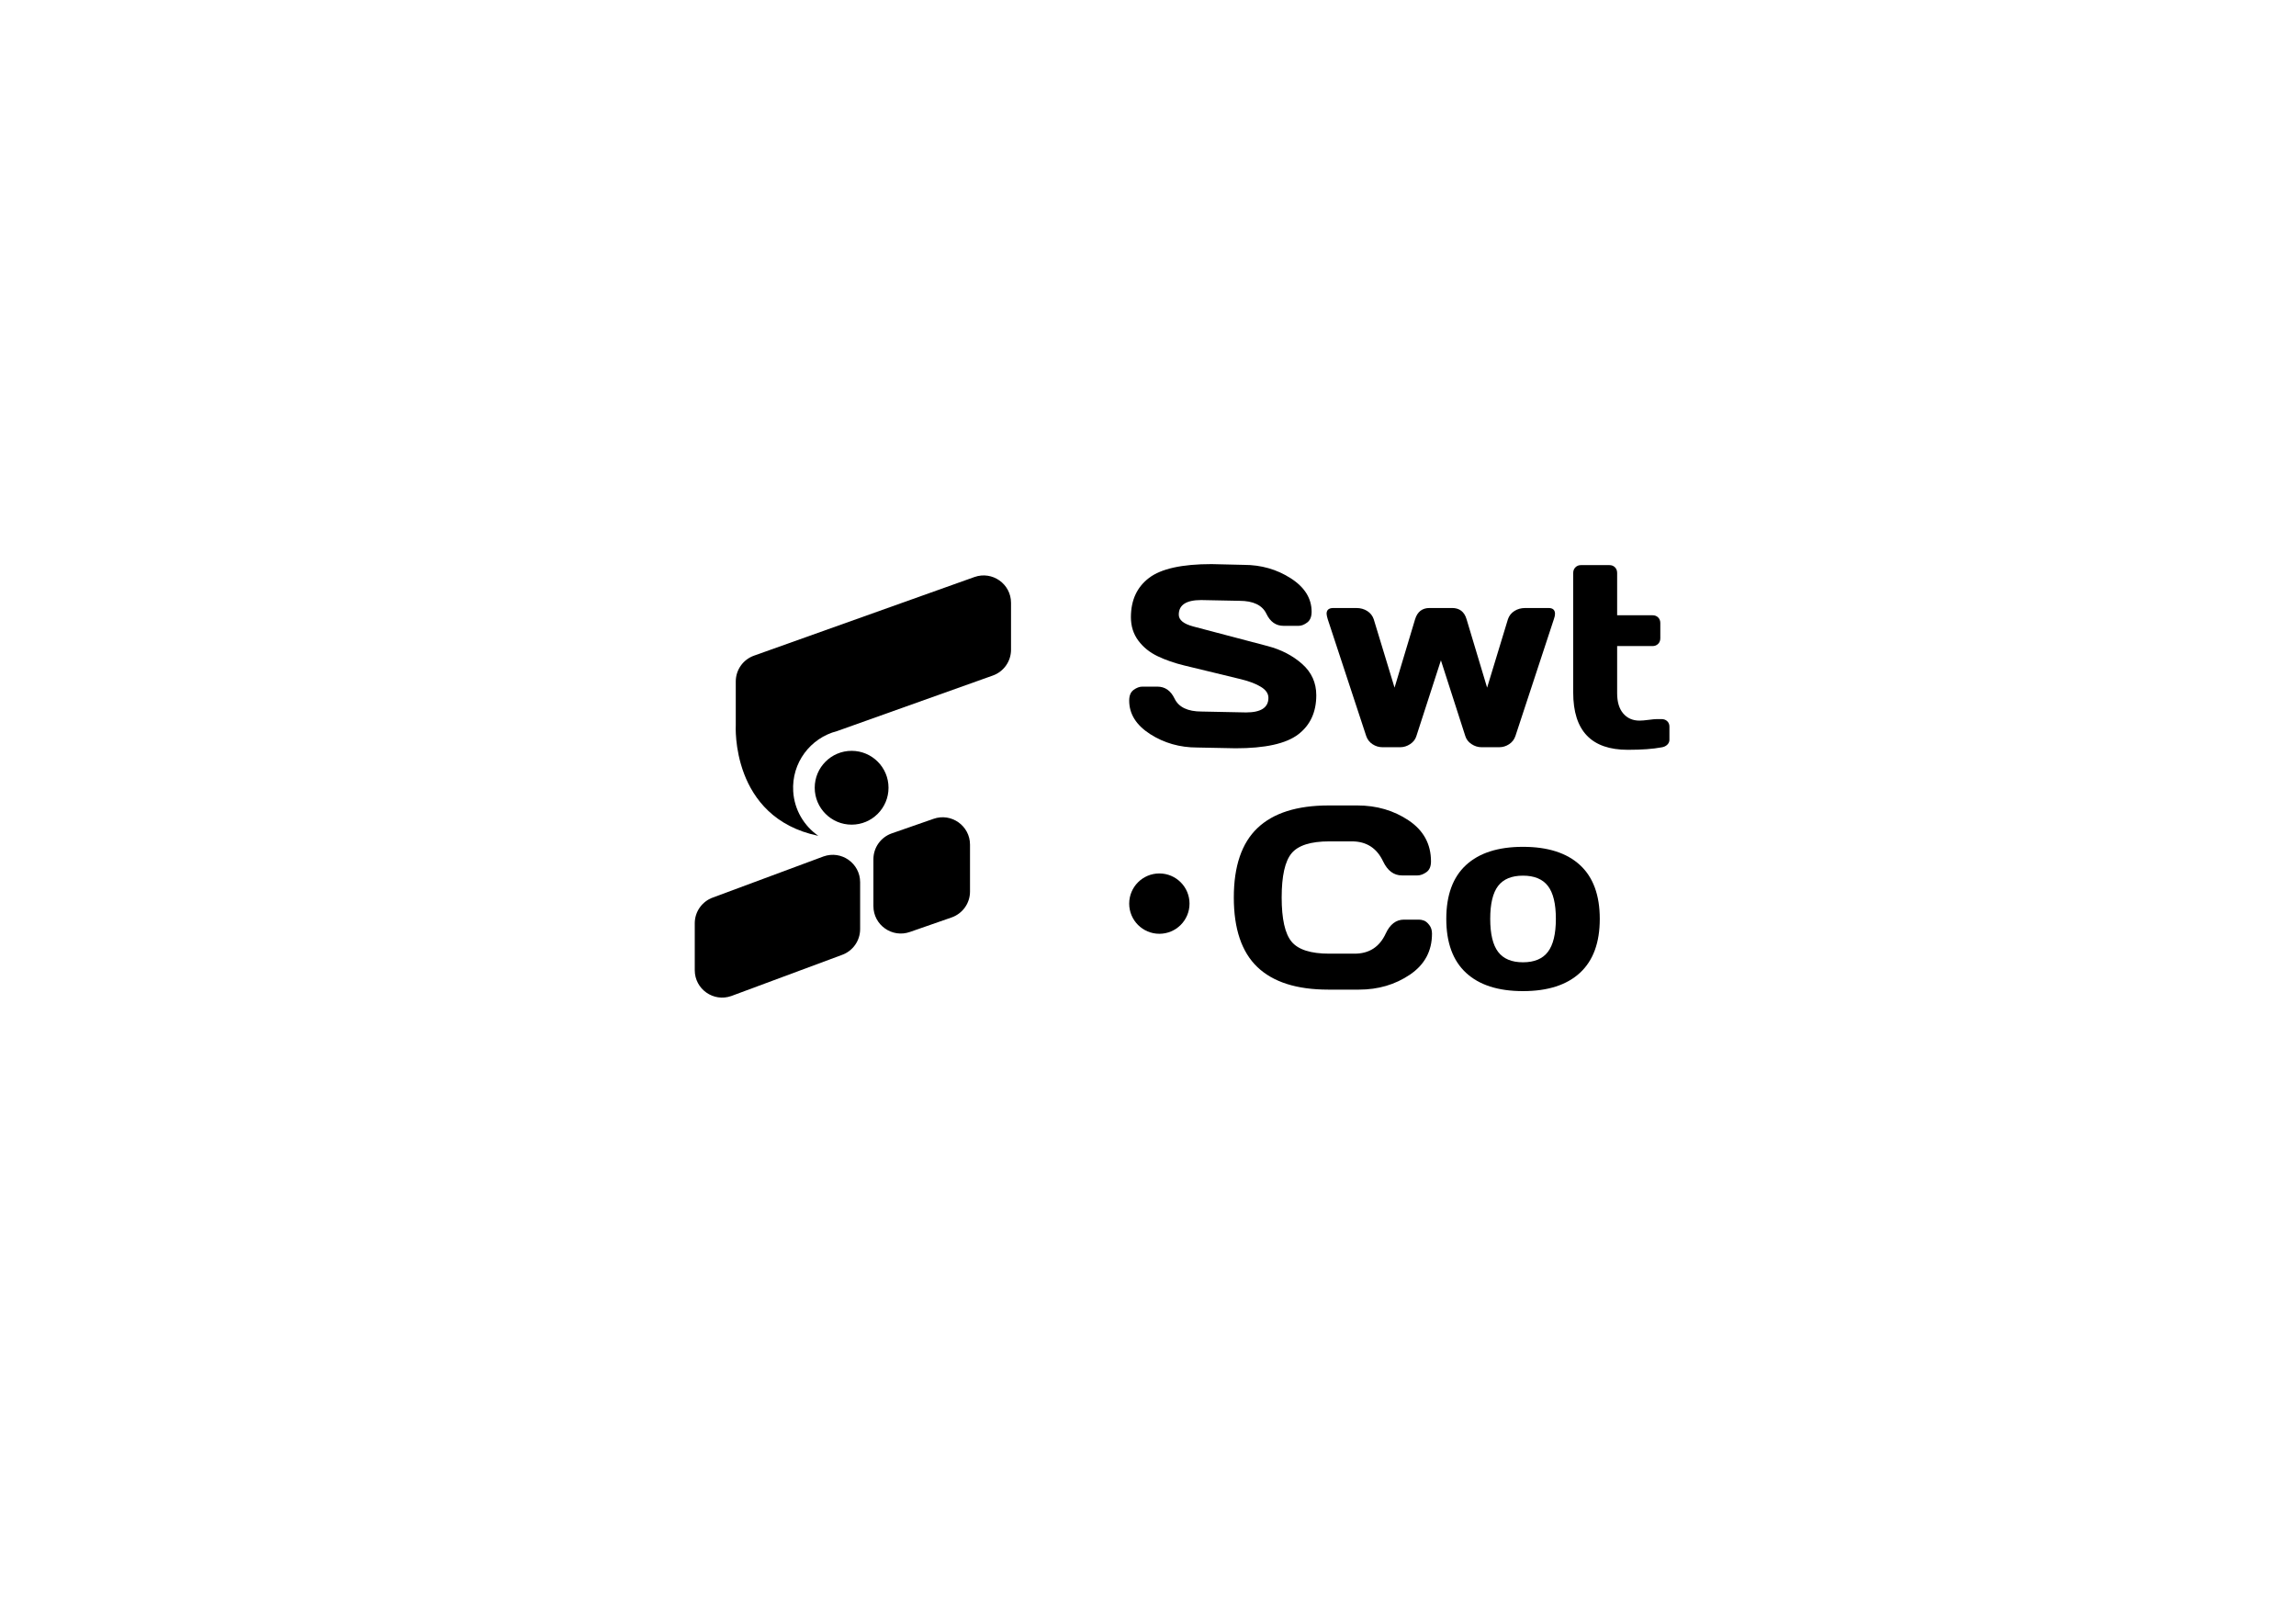
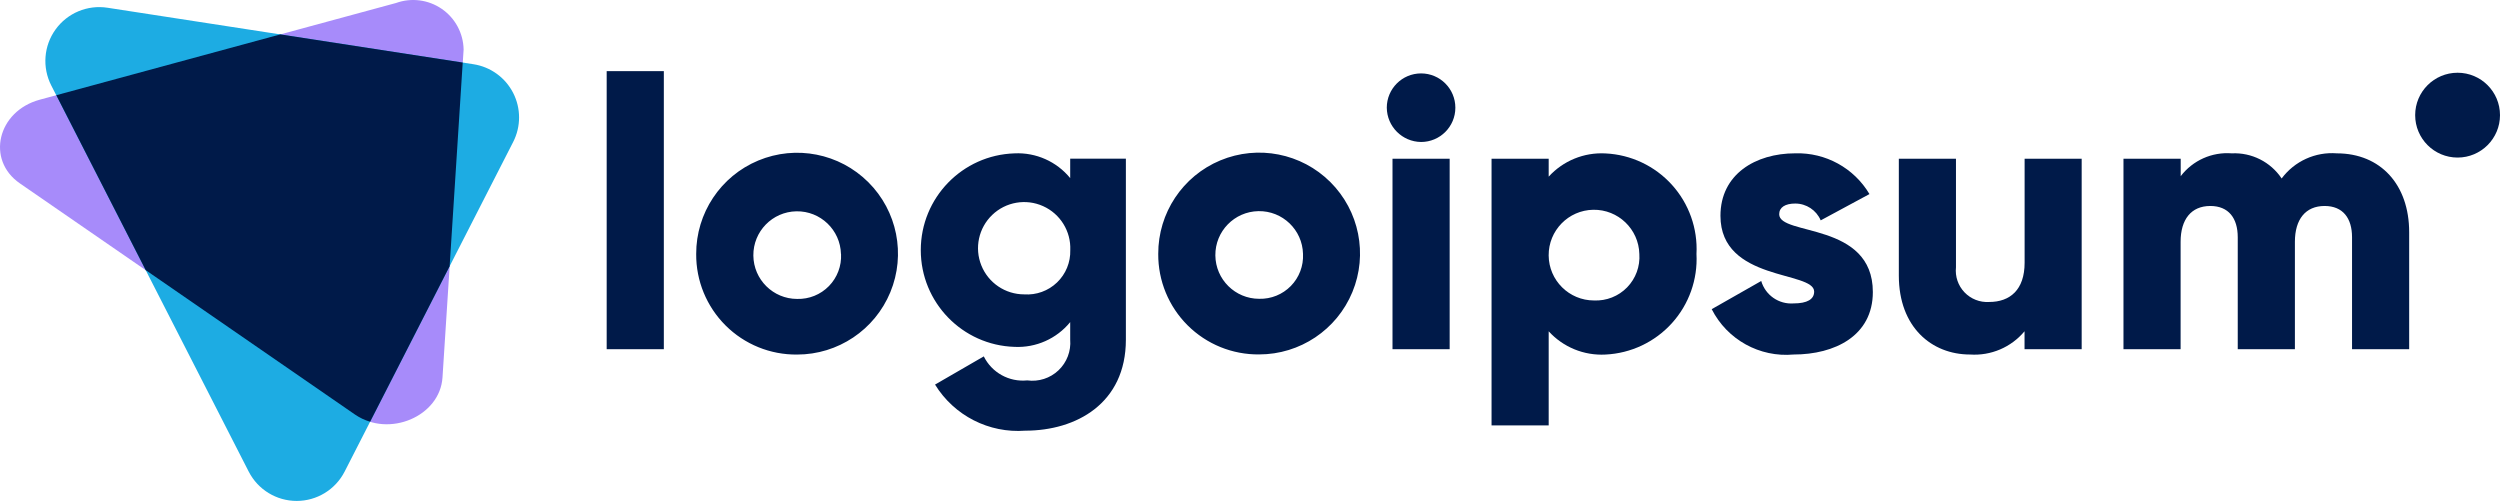
- <svg xmlns="http://www.w3.org/2000/svg" version="1.1" id="Calque_1" x="0px" y="0px" viewBox="0 0 841.89 595.28" style="enable-background:new 0 0 841.89 595.28;" xml:space="preserve">
-   <g>
-     <circle cx="312.27" cy="288.8" r="13.53" />
-   </g>
-   <g>
-     <circle cx="425.11" cy="331.28" r="11.06" />
-   </g>
-   <path d="M308.72,350.09l-40.55,15.06c-6.54,2.33-13.42-2.52-13.42-9.46V338.5c0-4.25,2.67-8.03,6.67-9.46l40.55-15.06  c6.54-2.33,13.42,2.52,13.42,9.46v17.19C315.39,344.87,312.72,348.66,308.72,350.09z" />
-   <g>
-     <path d="M349.01,336.32l-15.33,5.34c-6.54,2.33-13.42-2.52-13.42-9.46v-17.19c0-4.25,2.67-8.03,6.67-9.46l15.33-5.34   c6.54-2.33,13.42,2.52,13.42,9.46v17.19C355.68,331.1,353.01,334.89,349.01,336.32z" />
-   </g>
-   <path d="M414.05,256.85c0-1.83,0.54-3.14,1.63-3.93c1.09-0.79,2.14-1.19,3.17-1.19h5.54c2.79,0,4.89,1.46,6.29,4.38  c1.52,3.17,4.83,4.75,9.92,4.75l16.3,0.33c5.46,0,8.2-1.78,8.2-5.35c0-1.56-0.91-2.9-2.74-4.02c-1.83-1.13-4.25-2.05-7.26-2.79  c-3.01-0.73-6.32-1.53-9.92-2.41c-3.61-0.88-7.23-1.75-10.87-2.63c-3.64-0.88-6.92-2.02-9.83-3.41c-2.92-1.39-5.28-3.3-7.09-5.73  c-1.81-2.43-2.71-5.29-2.71-8.58c0-6.24,2.22-11.04,6.66-14.41c4.44-3.37,12.08-5.05,22.91-5.05l11.83,0.28  c6.36,0,12.1,1.64,17.2,4.91c5.11,3.28,7.66,7.37,7.66,12.27c0,1.83-0.54,3.15-1.63,3.96c-1.09,0.81-2.13,1.21-3.12,1.21h-5.54  c-2.79,0-4.89-1.47-6.29-4.42c-1.52-3.17-4.83-4.75-9.92-4.75l-14.01-0.28c-5.46,0-8.2,1.79-8.2,5.35c0,1.96,1.78,3.4,5.33,4.34  c3.56,0.94,7.74,2.04,12.56,3.31c4.82,1.27,9.72,2.56,14.7,3.87c4.98,1.31,9.2,3.5,12.65,6.56c3.45,3.06,5.18,6.88,5.18,11.45  c0,6.24-2.23,11.04-6.68,14.41c-4.46,3.37-12.08,5.05-22.89,5.05l-14.11-0.28c-6.36,0-12.11-1.64-17.23-4.91  C416.62,265.85,414.05,261.76,414.05,256.85z" />
-   <path d="M486.85,227.01c-0.25-0.81-0.39-1.47-0.42-2c0-1.36,0.78-2.06,2.33-2.1h8.66c1.46,0,2.76,0.37,3.91,1.09  c1.15,0.73,1.94,1.73,2.38,3l7.64,25.1l7.54-25.1c0.84-2.73,2.61-4.1,5.31-4.1h8.24c2.73,0,4.5,1.37,5.31,4.1l7.54,25.1l7.64-25.1  c0.43-1.27,1.22-2.27,2.37-3c1.15-0.73,2.45-1.09,3.91-1.09h8.65c1.52,0,2.3,0.7,2.33,2.09c0,0.56-0.14,1.22-0.42,2l-14.1,42.84  c-0.43,1.27-1.21,2.28-2.33,3.01c-1.12,0.73-2.31,1.09-3.58,1.09h-6.56c-1.27,0-2.48-0.38-3.63-1.14c-1.15-0.76-1.91-1.75-2.28-2.96  l-8.94-27.75l-8.99,27.75c-0.37,1.21-1.13,2.2-2.28,2.96c-1.15,0.76-2.36,1.14-3.63,1.14h-6.57c-1.27,0-2.47-0.36-3.59-1.09  c-1.12-0.73-1.89-1.73-2.33-3L486.85,227.01z" />
-   <path d="M576.86,253.92v-43.86c0-0.84,0.27-1.53,0.81-2.07c0.54-0.54,1.22-0.81,2.03-0.81h10.43c0.84,0,1.52,0.27,2.05,0.81  c0.53,0.54,0.79,1.23,0.79,2.07v15.51h12.99c0.84,0,1.52,0.27,2.05,0.8c0.53,0.53,0.79,1.22,0.79,2.06v5.57  c0,0.84-0.27,1.53-0.81,2.06c-0.54,0.53-1.22,0.8-2.03,0.8h-12.99v17.29c0,3.2,0.74,5.68,2.23,7.42c1.49,1.74,3.48,2.62,5.96,2.62  c0.84,0,1.96-0.09,3.35-0.28c1.4-0.19,2.41-0.28,3.03-0.28h1.72c0.84,0,1.53,0.26,2.07,0.77c0.54,0.51,0.81,1.18,0.81,1.99v4.84  c0,0.69-0.27,1.3-0.81,1.81c-0.54,0.51-1.23,0.83-2.07,0.95c-3.17,0.6-7.29,0.9-12.38,0.9C583.53,274.9,576.86,267.92,576.86,253.92  z" />
-   <path d="M461.05,354.54c-5.76-5.51-8.64-14.01-8.64-25.5c0-11.49,2.9-19.99,8.7-25.49c5.8-5.51,14.51-8.26,26.11-8.26h10.46  c7.1,0,13.38,1.83,18.84,5.49c5.46,3.66,8.19,8.67,8.19,15.03c0,1.84-0.56,3.15-1.68,3.94c-1.12,0.79-2.21,1.19-3.27,1.19h-5.72  c-2.95,0-5.24-1.71-6.88-5.12c-2.3-4.9-6.12-7.36-11.45-7.36h-8.29c-6.8,0-11.41,1.46-13.83,4.37c-2.42,2.92-3.63,8.31-3.63,16.19  c0,7.88,1.21,13.28,3.63,16.21c2.42,2.93,7.03,4.4,13.83,4.4h9.27c5.34,0,9.14-2.45,11.41-7.35c1.58-3.42,3.82-5.13,6.7-5.13h5.54  c0.56,0,1.16,0.12,1.79,0.35c0.64,0.23,1.29,0.77,1.95,1.62c0.67,0.85,1,1.9,1,3.17c0,6.38-2.7,11.39-8.1,15.04  c-5.4,3.65-11.63,5.48-18.67,5.48h-11.36C475.45,362.8,466.81,360.04,461.05,354.54z" />
-   <path d="M537.56,356.65c-4.83-4.47-7.24-11.06-7.24-19.77c0-8.71,2.41-15.29,7.24-19.74s11.79-6.68,20.88-6.68  c9.09,0,16.06,2.23,20.9,6.68c4.84,4.45,7.26,11.04,7.26,19.74c0,8.71-2.42,15.3-7.26,19.77c-4.84,4.47-11.81,6.71-20.9,6.71  C549.34,363.36,542.38,361.12,537.56,356.65z M549.32,324.8c-1.93,2.52-2.89,6.54-2.89,12.06c0,5.53,0.96,9.56,2.89,12.11  c1.93,2.54,4.97,3.82,9.12,3.82s7.2-1.27,9.14-3.82c1.94-2.55,2.92-6.58,2.92-12.11c0-5.52-0.97-9.54-2.92-12.06  c-1.94-2.51-4.99-3.77-9.14-3.77S551.24,322.29,549.32,324.8z" />
-   <path d="M357.3,211.55l-80.84,28.83c-4,1.43-6.67,5.21-6.67,9.46v16.02c0,0-2,33.89,30.27,40.57c-5.22-3.62-8.8-9.5-9.21-16.33  c-0.63-10.43,6.3-19.56,16.06-22.06l57.14-20.38c4-1.43,6.67-5.21,6.67-9.46v-17.19C370.72,214.07,363.85,209.22,357.3,211.55z" />
+ <svg xmlns="http://www.w3.org/2000/svg" height="26.811" width="133.802" version="1.1" viewBox="0 0 133.802 26.811" id="logoipsum">
+   <defs id="defs25" />
+   <path id="path2" fill="#A78BFA" d="M 19.003,22.189 1.063,9.814 c -1.818,-1.254 -1.2,-3.865 1.067,-4.479 L 21.197,0.16 a 2.7,2.7 0 0 1 3.616,2.492 l -1.13,17.549 c -0.134,2.083 -2.862,3.242 -4.68,1.988 z" />
+   <path id="path4" fill="#1dace3" d="M 13.313,25.244 2.744,4.575 a 2.883,2.883 0 0 1 3.007,-4.161 L 25.338,3.437 a 2.883,2.883 0 0 1 2.127,4.162 l -9.023,17.646 a 2.883,2.883 0 0 1 -5.129,-10e-4 z" />
+   <path id="path6" fill="#001a49" d="m 24.765,3.348 -9.764,-1.507 -11.988,3.255 4.785,9.361 11.205,7.732 a 2.888,2.888 0 0 0 0.806,0.383 l 4.256,-8.323 z" />
+   <path id="path8" fill="#001a49" d="m 74.222,5.764 a 1.835,1.835 0 1 1 1.835,1.835 1.854,1.854 0 0 1 -1.835,-1.835 z m 0.306,2.732 h 3.059 V 18.69 h -3.059 z" />
+   <path id="path10" fill="#001a49" d="m 90.797,13.593 a 5.119,5.119 0 0 1 -4.872,5.383 3.829,3.829 0 0 1 -3.038,-1.244 v 5.036 h -3.058 V 8.496 h 3.058 v 0.958 a 3.829,3.829 0 0 1 3.038,-1.243 5.118,5.118 0 0 1 4.872,5.382 z m -3.058,0 a 2.427,2.427 0 1 0 -2.426,2.488 2.327,2.327 0 0 0 2.426,-2.488 z" />
+   <path id="path12" fill="#001a49" d="m 100.236,15.63 c 0,2.345 -2.039,3.344 -4.241,3.344 a 4.463,4.463 0 0 1 -4.383,-2.427 l 2.65,-1.508 a 1.675,1.675 0 0 0 1.733,1.2 c 0.734,0 1.1,-0.225 1.1,-0.632 0,-1.122 -5.015,-0.53 -5.015,-4.058 0,-2.222 1.875,-3.343 4,-3.343 a 4.46,4.46 0 0 1 3.975,2.181 l -2.609,1.407 a 1.481,1.481 0 0 0 -1.366,-0.9 c -0.53,0 -0.856,0.2 -0.856,0.571 -0.003,1.17 5.012,0.395 5.012,4.165 z" />
+   <path id="path14" fill="#001a49" d="M 111.413,8.496 V 18.69 h -3.058 v -0.96 a 3.489,3.489 0 0 1 -2.916,1.244 c -2.059,0 -3.812,-1.468 -3.812,-4.221 V 8.496 h 3.058 v 5.811 a 1.681,1.681 0 0 0 1.774,1.855 c 1.121,0 1.9,-0.652 1.9,-2.1 V 8.496 Z" />
+   <path id="path16" fill="#001a49" d="m 128.941,12.43 v 6.26 h -3.058 v -5.994 c 0,-1.019 -0.49,-1.672 -1.468,-1.672 -1.02,0 -1.59,0.714 -1.59,1.917 v 5.749 h -3.059 v -5.994 c 0,-1.019 -0.489,-1.672 -1.468,-1.672 -1.019,0 -1.59,0.714 -1.59,1.917 v 5.749 h -3.058 V 8.496 h 3.063 v 0.934 a 3.129,3.129 0 0 1 2.732,-1.223 3.034,3.034 0 0 1 2.671,1.345 3.359,3.359 0 0 1 2.957,-1.345 c 2.34,0.004 3.868,1.675 3.868,4.223 z" />
+   <circle id="circle18" fill="#001a49" r="2.27" cy="6.163" cx="131.532" />
+   <path id="path20" fill="#001a49" d="m 32.47,3.807 h 3.059 V 18.69 h -3.059 z m 4.791,9.786 a 5.4,5.4 0 1 1 5.4,5.383 5.343,5.343 0 0 1 -5.4,-5.383 z m 7.748,0 a 2.345,2.345 0 1 0 -2.345,2.406 2.287,2.287 0 0 0 2.349,-2.406 z m 15.249,-5.1 v 9.685 c 0,3.425 -2.671,4.872 -5.382,4.872 a 5.212,5.212 0 0 1 -4.832,-2.467 l 2.609,-1.509 a 2.331,2.331 0 0 0 2.325,1.285 2.032,2.032 0 0 0 2.3,-2.181 v -0.938 a 3.622,3.622 0 0 1 -2.977,1.325 5.181,5.181 0 0 1 0,-10.357 3.622,3.622 0 0 1 2.977,1.325 v -1.04 z m -2.976,4.893 a 2.47,2.47 0 1 0 -2.469,2.369 2.308,2.308 0 0 0 2.469,-2.366 z m 4.708,0.2 a 5.4,5.4 0 1 1 5.4,5.383 5.343,5.343 0 0 1 -5.4,-5.376 z m 7.748,0 a 2.346,2.346 0 1 0 -2.345,2.406 2.287,2.287 0 0 0 2.345,-2.399 z" />
</svg>
